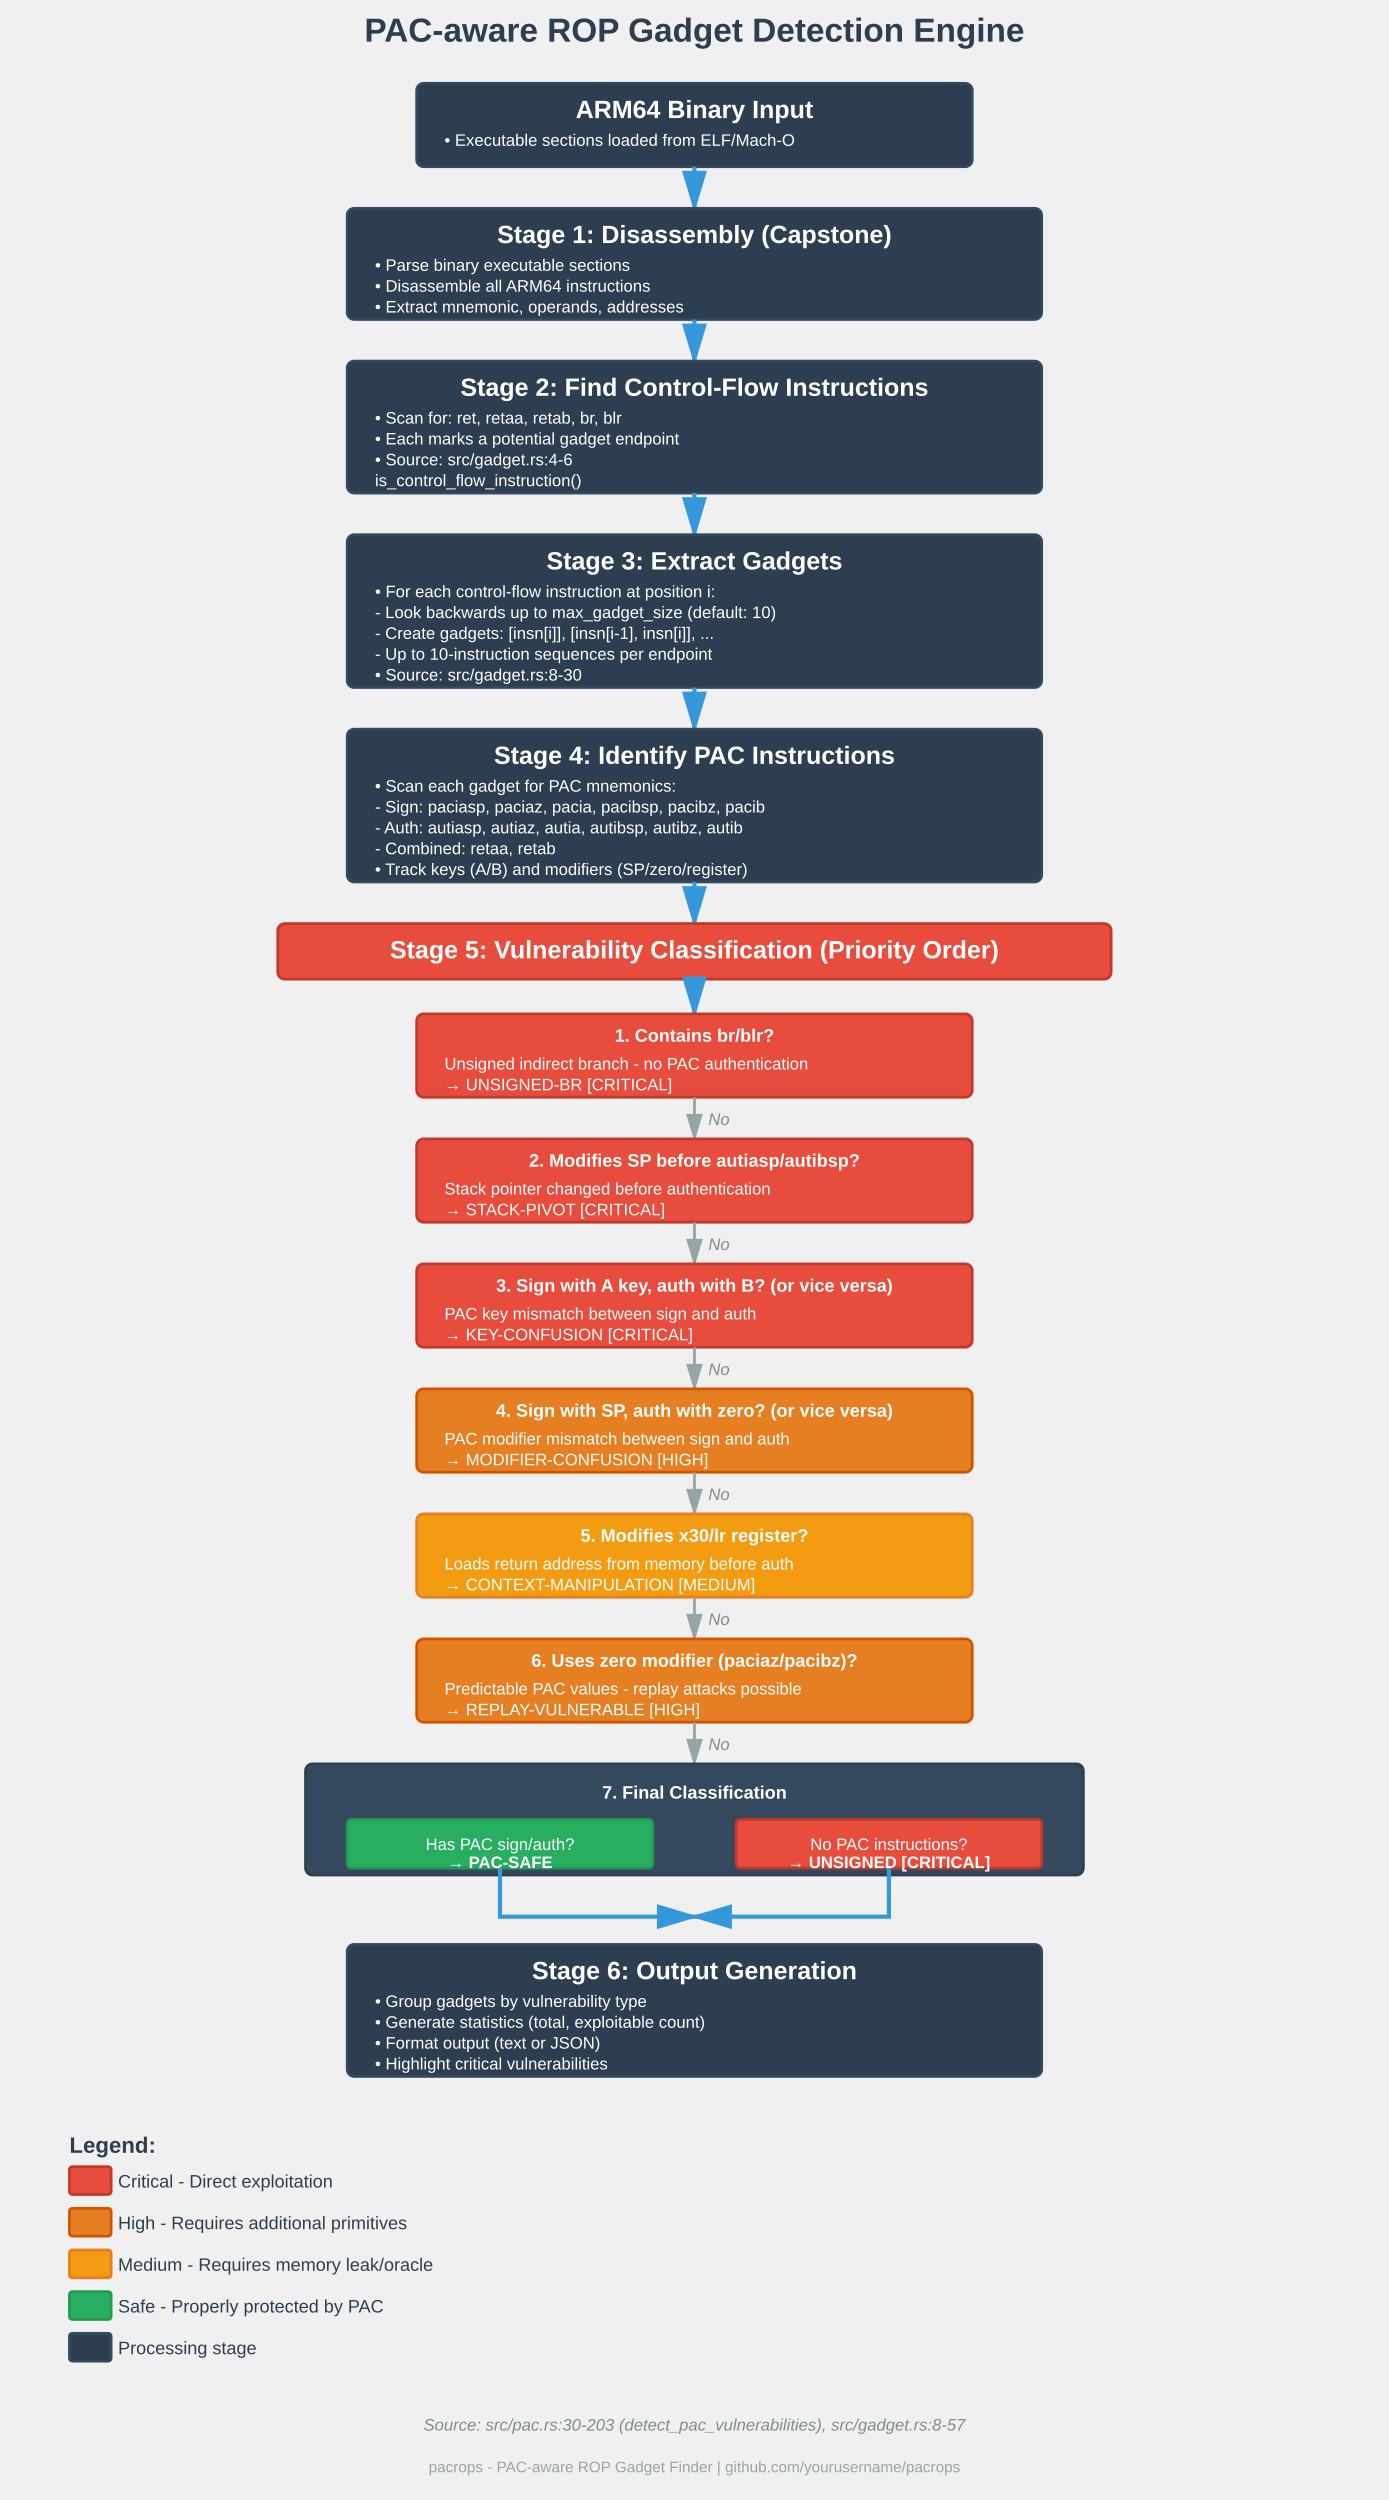
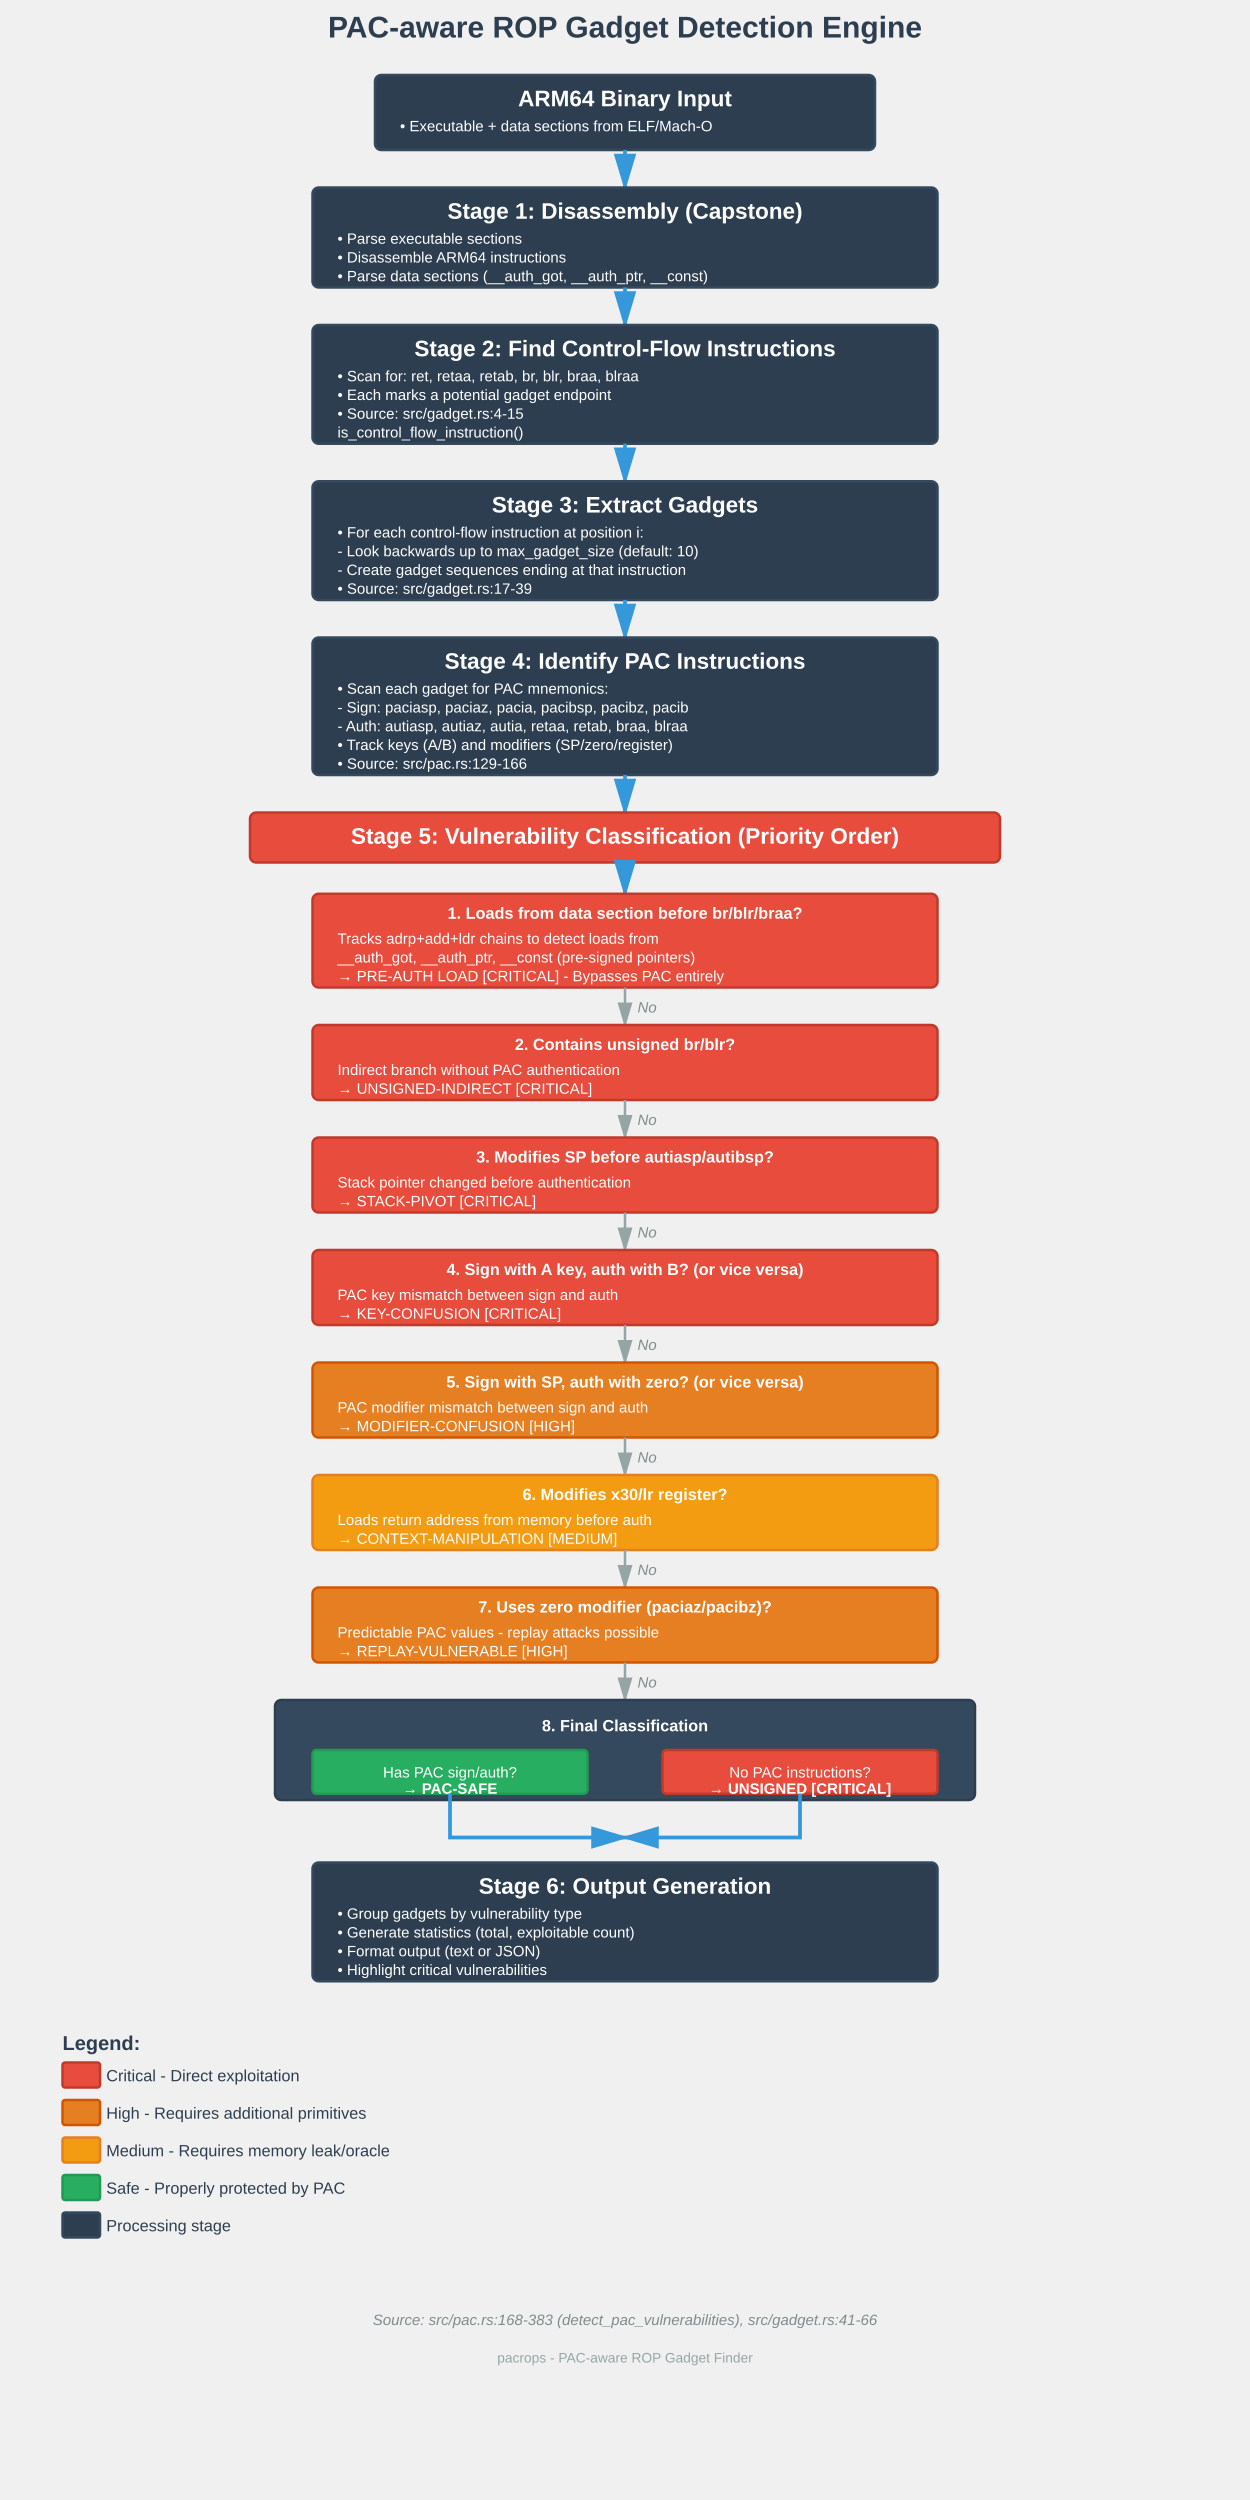
- <svg xmlns="http://www.w3.org/2000/svg" width="1000" height="1800">
+ <svg xmlns="http://www.w3.org/2000/svg" width="1000" height="2000">
  <defs>
    <style type="text/css">
      .stage-box { fill: #2c3e50; stroke: #34495e; stroke-width: 2; }
      .decision-box { fill: #e74c3c; stroke: #c0392b; stroke-width: 2; }
      .safe-box { fill: #27ae60; stroke: #229954; stroke-width: 2; }
      .critical-box { fill: #e74c3c; stroke: #c0392b; stroke-width: 2; }
      .high-box { fill: #e67e22; stroke: #d35400; stroke-width: 2; }
      .medium-box { fill: #f39c12; stroke: #e67e22; stroke-width: 2; }
      .header-text { fill: white; font-family: 'Arial', sans-serif; font-size: 18px; font-weight: bold; text-anchor: middle; }
      .body-text { fill: white; font-family: 'Arial', sans-serif; font-size: 14px; text-anchor: start; }
      .small-text { fill: white; font-family: 'Arial', sans-serif; font-size: 12px; text-anchor: start; }
      .decision-text { fill: white; font-family: 'Arial', sans-serif; font-size: 13px; font-weight: bold; text-anchor: middle; }
      .arrow { fill: none; stroke: #3498db; stroke-width: 3; marker-end: url(#arrowhead); }
      .arrow-no { fill: none; stroke: #95a5a6; stroke-width: 2; marker-end: url(#arrowhead-gray); }
      .label-text { fill: #7f8c8d; font-family: 'Arial', sans-serif; font-size: 12px; font-style: italic; }
    </style>
    <marker id="arrowhead" markerWidth="10" markerHeight="10" refX="9" refY="3" orient="auto">
      <polygon points="0 0, 10 3, 0 6" fill="#3498db" />
    </marker>
    <marker id="arrowhead-gray" markerWidth="10" markerHeight="10" refX="9" refY="3" orient="auto">
      <polygon points="0 0, 10 3, 0 6" fill="#95a5a6" />
    </marker>
  </defs>
  <text x="500" y="30" style="fill: #2c3e50; font-family: Arial; font-size: 24px; font-weight: bold; text-anchor: middle;">
    PAC-aware ROP Gadget Detection Engine
  </text>
  <rect x="300" y="60" width="400" height="60" class="stage-box" rx="5" />
  <text x="500" y="85" class="header-text">ARM64 Binary Input</text>
-   <text x="320" y="105" class="small-text">• Executable sections loaded from ELF/Mach-O</text>
+   <text x="320" y="105" class="small-text">• Executable + data sections from ELF/Mach-O</text>
  <path d="M 500 120 L 500 150" class="arrow" />
  <rect x="250" y="150" width="500" height="80" class="stage-box" rx="5" />
  <text x="500" y="175" class="header-text">Stage 1: Disassembly (Capstone)</text>
-   <text x="270" y="195" class="small-text">• Parse binary executable sections</text>
-   <text x="270" y="210" class="small-text">• Disassemble all ARM64 instructions</text>
-   <text x="270" y="225" class="small-text">• Extract mnemonic, operands, addresses</text>
+   <text x="270" y="195" class="small-text">• Parse executable sections</text>
+   <text x="270" y="210" class="small-text">• Disassemble ARM64 instructions</text>
+   <text x="270" y="225" class="small-text">• Parse data sections (__auth_got, __auth_ptr, __const)</text>
  <path d="M 500 230 L 500 260" class="arrow" />
  <rect x="250" y="260" width="500" height="95" class="stage-box" rx="5" />
  <text x="500" y="285" class="header-text">Stage 2: Find Control-Flow Instructions</text>
-   <text x="270" y="305" class="small-text">• Scan for: ret, retaa, retab, br, blr</text>
+   <text x="270" y="305" class="small-text">• Scan for: ret, retaa, retab, br, blr, braa, blraa</text>
  <text x="270" y="320" class="small-text">• Each marks a potential gadget endpoint</text>
-   <text x="270" y="335" class="small-text">• Source: src/gadget.rs:4-6</text>
+   <text x="270" y="335" class="small-text">• Source: src/gadget.rs:4-15</text>
  <text x="270" y="350" class="small-text">  is_control_flow_instruction()</text>
  <path d="M 500 355 L 500 385" class="arrow" />
-   <rect x="250" y="385" width="500" height="110" class="stage-box" rx="5" />
+   <rect x="250" y="385" width="500" height="95" class="stage-box" rx="5" />
  <text x="500" y="410" class="header-text">Stage 3: Extract Gadgets</text>
  <text x="270" y="430" class="small-text">• For each control-flow instruction at position i:</text>
  <text x="270" y="445" class="small-text">  - Look backwards up to max_gadget_size (default: 10)</text>
-   <text x="270" y="460" class="small-text">  - Create gadgets: [insn[i]], [insn[i-1], insn[i]], ...</text>
-   <text x="270" y="475" class="small-text">  - Up to 10-instruction sequences per endpoint</text>
-   <text x="270" y="490" class="small-text">• Source: src/gadget.rs:8-30</text>
-   <path d="M 500 495 L 500 525" class="arrow" />
-   <rect x="250" y="525" width="500" height="110" class="stage-box" rx="5" />
-   <text x="500" y="550" class="header-text">Stage 4: Identify PAC Instructions</text>
-   <text x="270" y="570" class="small-text">• Scan each gadget for PAC mnemonics:</text>
-   <text x="270" y="585" class="small-text">  - Sign: paciasp, paciaz, pacia, pacibsp, pacibz, pacib</text>
-   <text x="270" y="600" class="small-text">  - Auth: autiasp, autiaz, autia, autibsp, autibz, autib</text>
-   <text x="270" y="615" class="small-text">  - Combined: retaa, retab</text>
-   <text x="270" y="630" class="small-text">• Track keys (A/B) and modifiers (SP/zero/register)</text>
-   <path d="M 500 635 L 500 665" class="arrow" />
-   <rect x="200" y="665" width="600" height="40" class="decision-box" rx="5" />
-   <text x="500" y="690" class="header-text">Stage 5: Vulnerability Classification (Priority Order)</text>
-   <path d="M 500 705 L 500 730" class="arrow" />
-   <rect x="300" y="730" width="400" height="60" class="critical-box" rx="5" />
-   <text x="500" y="750" class="decision-text">1. Contains br/blr?</text>
-   <text x="320" y="770" class="small-text">Unsigned indirect branch - no PAC authentication</text>
-   <text x="320" y="785" class="small-text">→ UNSIGNED-BR [CRITICAL]</text>
+   <text x="270" y="460" class="small-text">  - Create gadget sequences ending at that instruction</text>
+   <text x="270" y="475" class="small-text">• Source: src/gadget.rs:17-39</text>
+   <path d="M 500 480 L 500 510" class="arrow" />
+   <rect x="250" y="510" width="500" height="110" class="stage-box" rx="5" />
+   <text x="500" y="535" class="header-text">Stage 4: Identify PAC Instructions</text>
+   <text x="270" y="555" class="small-text">• Scan each gadget for PAC mnemonics:</text>
+   <text x="270" y="570" class="small-text">  - Sign: paciasp, paciaz, pacia, pacibsp, pacibz, pacib</text>
+   <text x="270" y="585" class="small-text">  - Auth: autiasp, autiaz, autia, retaa, retab, braa, blraa</text>
+   <text x="270" y="600" class="small-text">• Track keys (A/B) and modifiers (SP/zero/register)</text>
+   <text x="270" y="615" class="small-text">• Source: src/pac.rs:129-166</text>
+   <path d="M 500 620 L 500 650" class="arrow" />
+   <rect x="200" y="650" width="600" height="40" class="decision-box" rx="5" />
+   <text x="500" y="675" class="header-text">Stage 5: Vulnerability Classification (Priority Order)</text>
+   <path d="M 500 690 L 500 715" class="arrow" />
+   <rect x="250" y="715" width="500" height="75" class="critical-box" rx="5" />
+   <text x="500" y="735" class="decision-text">1. Loads from data section before br/blr/braa?</text>
+   <text x="270" y="755" class="small-text">Tracks adrp+add+ldr chains to detect loads from</text>
+   <text x="270" y="770" class="small-text">__auth_got, __auth_ptr, __const (pre-signed pointers)</text>
+   <text x="270" y="785" class="small-text">→ PRE-AUTH LOAD [CRITICAL] - Bypasses PAC entirely</text>
  <path d="M 500 790 L 500 820" class="arrow-no" />
  <text x="510" y="810" class="label-text">No</text>
-   <rect x="300" y="820" width="400" height="60" class="critical-box" rx="5" />
-   <text x="500" y="840" class="decision-text">2. Modifies SP before autiasp/autibsp?</text>
-   <text x="320" y="860" class="small-text">Stack pointer changed before authentication</text>
-   <text x="320" y="875" class="small-text">→ STACK-PIVOT [CRITICAL]</text>
+   <rect x="250" y="820" width="500" height="60" class="critical-box" rx="5" />
+   <text x="500" y="840" class="decision-text">2. Contains unsigned br/blr?</text>
+   <text x="270" y="860" class="small-text">Indirect branch without PAC authentication</text>
+   <text x="270" y="875" class="small-text">→ UNSIGNED-INDIRECT [CRITICAL]</text>
  <path d="M 500 880 L 500 910" class="arrow-no" />
  <text x="510" y="900" class="label-text">No</text>
-   <rect x="300" y="910" width="400" height="60" class="critical-box" rx="5" />
-   <text x="500" y="930" class="decision-text">3. Sign with A key, auth with B? (or vice versa)</text>
-   <text x="320" y="950" class="small-text">PAC key mismatch between sign and auth</text>
-   <text x="320" y="965" class="small-text">→ KEY-CONFUSION [CRITICAL]</text>
+   <rect x="250" y="910" width="500" height="60" class="critical-box" rx="5" />
+   <text x="500" y="930" class="decision-text">3. Modifies SP before autiasp/autibsp?</text>
+   <text x="270" y="950" class="small-text">Stack pointer changed before authentication</text>
+   <text x="270" y="965" class="small-text">→ STACK-PIVOT [CRITICAL]</text>
  <path d="M 500 970 L 500 1000" class="arrow-no" />
  <text x="510" y="990" class="label-text">No</text>
-   <rect x="300" y="1000" width="400" height="60" class="high-box" rx="5" />
-   <text x="500" y="1020" class="decision-text">4. Sign with SP, auth with zero? (or vice versa)</text>
-   <text x="320" y="1040" class="small-text">PAC modifier mismatch between sign and auth</text>
-   <text x="320" y="1055" class="small-text">→ MODIFIER-CONFUSION [HIGH]</text>
+   <rect x="250" y="1000" width="500" height="60" class="critical-box" rx="5" />
+   <text x="500" y="1020" class="decision-text">4. Sign with A key, auth with B? (or vice versa)</text>
+   <text x="270" y="1040" class="small-text">PAC key mismatch between sign and auth</text>
+   <text x="270" y="1055" class="small-text">→ KEY-CONFUSION [CRITICAL]</text>
  <path d="M 500 1060 L 500 1090" class="arrow-no" />
  <text x="510" y="1080" class="label-text">No</text>
-   <rect x="300" y="1090" width="400" height="60" class="medium-box" rx="5" />
-   <text x="500" y="1110" class="decision-text">5. Modifies x30/lr register?</text>
-   <text x="320" y="1130" class="small-text">Loads return address from memory before auth</text>
-   <text x="320" y="1145" class="small-text">→ CONTEXT-MANIPULATION [MEDIUM]</text>
+   <rect x="250" y="1090" width="500" height="60" class="high-box" rx="5" />
+   <text x="500" y="1110" class="decision-text">5. Sign with SP, auth with zero? (or vice versa)</text>
+   <text x="270" y="1130" class="small-text">PAC modifier mismatch between sign and auth</text>
+   <text x="270" y="1145" class="small-text">→ MODIFIER-CONFUSION [HIGH]</text>
  <path d="M 500 1150 L 500 1180" class="arrow-no" />
  <text x="510" y="1170" class="label-text">No</text>
-   <rect x="300" y="1180" width="400" height="60" class="high-box" rx="5" />
-   <text x="500" y="1200" class="decision-text">6. Uses zero modifier (paciaz/pacibz)?</text>
-   <text x="320" y="1220" class="small-text">Predictable PAC values - replay attacks possible</text>
-   <text x="320" y="1235" class="small-text">→ REPLAY-VULNERABLE [HIGH]</text>
+   <rect x="250" y="1180" width="500" height="60" class="medium-box" rx="5" />
+   <text x="500" y="1200" class="decision-text">6. Modifies x30/lr register?</text>
+   <text x="270" y="1220" class="small-text">Loads return address from memory before auth</text>
+   <text x="270" y="1235" class="small-text">→ CONTEXT-MANIPULATION [MEDIUM]</text>
  <path d="M 500 1240 L 500 1270" class="arrow-no" />
  <text x="510" y="1260" class="label-text">No</text>
-   <rect x="220" y="1270" width="560" height="80" rx="5" style="fill: #34495e; stroke: #2c3e50; stroke-width: 2;" />
-   <text x="500" y="1295" class="decision-text">7. Final Classification</text>
+   <rect x="250" y="1270" width="500" height="60" class="high-box" rx="5" />
+   <text x="500" y="1290" class="decision-text">7. Uses zero modifier (paciaz/pacibz)?</text>
+   <text x="270" y="1310" class="small-text">Predictable PAC values - replay attacks possible</text>
+   <text x="270" y="1325" class="small-text">→ REPLAY-VULNERABLE [HIGH]</text>
+   <path d="M 500 1330 L 500 1360" class="arrow-no" />
+   <text x="510" y="1350" class="label-text">No</text>
+   <rect x="220" y="1360" width="560" height="80" rx="5" style="fill: #34495e; stroke: #2c3e50; stroke-width: 2;" />
+   <text x="500" y="1385" class="decision-text">8. Final Classification</text>
  <g>
-     <rect x="250" y="1310" width="220" height="35" class="safe-box" rx="3" />
-     <text x="360" y="1332" class="small-text" style="text-anchor: middle;">Has PAC sign/auth?</text>
-     <text x="360" y="1345" class="small-text" style="text-anchor: middle; font-weight: bold;">→ PAC-SAFE</text>
+     <rect x="250" y="1400" width="220" height="35" class="safe-box" rx="3" />
+     <text x="360" y="1422" class="small-text" style="text-anchor: middle;">Has PAC sign/auth?</text>
+     <text x="360" y="1435" class="small-text" style="text-anchor: middle; font-weight: bold;">→ PAC-SAFE</text>
  </g>
  <g>
-     <rect x="530" y="1310" width="220" height="35" class="critical-box" rx="3" />
-     <text x="640" y="1332" class="small-text" style="text-anchor: middle;">No PAC instructions?</text>
-     <text x="640" y="1345" class="small-text" style="text-anchor: middle; font-weight: bold;">→ UNSIGNED [CRITICAL]</text>
+     <rect x="530" y="1400" width="220" height="35" class="critical-box" rx="3" />
+     <text x="640" y="1422" class="small-text" style="text-anchor: middle;">No PAC instructions?</text>
+     <text x="640" y="1435" class="small-text" style="text-anchor: middle; font-weight: bold;">→ UNSIGNED [CRITICAL]</text>
  </g>
-   <path d="M 360 1345 L 360 1380 L 500 1380" class="arrow" />
-   <path d="M 640 1345 L 640 1380 L 500 1380" class="arrow" />
-   <rect x="250" y="1400" width="500" height="95" class="stage-box" rx="5" />
-   <text x="500" y="1425" class="header-text">Stage 6: Output Generation</text>
-   <text x="270" y="1445" class="small-text">• Group gadgets by vulnerability type</text>
-   <text x="270" y="1460" class="small-text">• Generate statistics (total, exploitable count)</text>
-   <text x="270" y="1475" class="small-text">• Format output (text or JSON)</text>
-   <text x="270" y="1490" class="small-text">• Highlight critical vulnerabilities</text>
-   <g transform="translate(50, 1550)">
+   <path d="M 360 1435 L 360 1470 L 500 1470" class="arrow" />
+   <path d="M 640 1435 L 640 1470 L 500 1470" class="arrow" />
+   <rect x="250" y="1490" width="500" height="95" class="stage-box" rx="5" />
+   <text x="500" y="1515" class="header-text">Stage 6: Output Generation</text>
+   <text x="270" y="1535" class="small-text">• Group gadgets by vulnerability type</text>
+   <text x="270" y="1550" class="small-text">• Generate statistics (total, exploitable count)</text>
+   <text x="270" y="1565" class="small-text">• Format output (text or JSON)</text>
+   <text x="270" y="1580" class="small-text">• Highlight critical vulnerabilities</text>
+   <g transform="translate(50, 1640)">
    <text x="0" y="0" style="fill: #2c3e50; font-family: Arial; font-size: 16px; font-weight: bold;">Legend:</text>
    <rect x="0" y="10" width="30" height="20" class="critical-box" rx="2" />
    <text x="35" y="25" style="fill: #2c3e50; font-family: Arial; font-size: 13px;">Critical - Direct exploitation</text>
    <rect x="0" y="40" width="30" height="20" class="high-box" rx="2" />
    <text x="35" y="55" style="fill: #2c3e50; font-family: Arial; font-size: 13px;">High - Requires additional primitives</text>
    <rect x="0" y="70" width="30" height="20" class="medium-box" rx="2" />
    <text x="35" y="85" style="fill: #2c3e50; font-family: Arial; font-size: 13px;">Medium - Requires memory leak/oracle</text>
    <rect x="0" y="100" width="30" height="20" class="safe-box" rx="2" />
    <text x="35" y="115" style="fill: #2c3e50; font-family: Arial; font-size: 13px;">Safe - Properly protected by PAC</text>
    <rect x="0" y="130" width="30" height="20" class="stage-box" rx="2" />
    <text x="35" y="145" style="fill: #2c3e50; font-family: Arial; font-size: 13px;">Processing stage</text>
  </g>
-   <text x="500" y="1750" style="fill: #7f8c8d; font-family: Arial; font-size: 12px; text-anchor: middle; font-style: italic;">
-     Source: src/pac.rs:30-203 (detect_pac_vulnerabilities), src/gadget.rs:8-57
+   <text x="500" y="1860" style="fill: #7f8c8d; font-family: Arial; font-size: 12px; text-anchor: middle; font-style: italic;">
+     Source: src/pac.rs:168-383 (detect_pac_vulnerabilities), src/gadget.rs:41-66
  </text>
-   <text x="500" y="1780" style="fill: #95a5a6; font-family: Arial; font-size: 11px; text-anchor: middle;">
-     pacrops - PAC-aware ROP Gadget Finder | github.com/yourusername/pacrops
+   <text x="500" y="1890" style="fill: #95a5a6; font-family: Arial; font-size: 11px; text-anchor: middle;">
+     pacrops - PAC-aware ROP Gadget Finder
  </text>
</svg>
